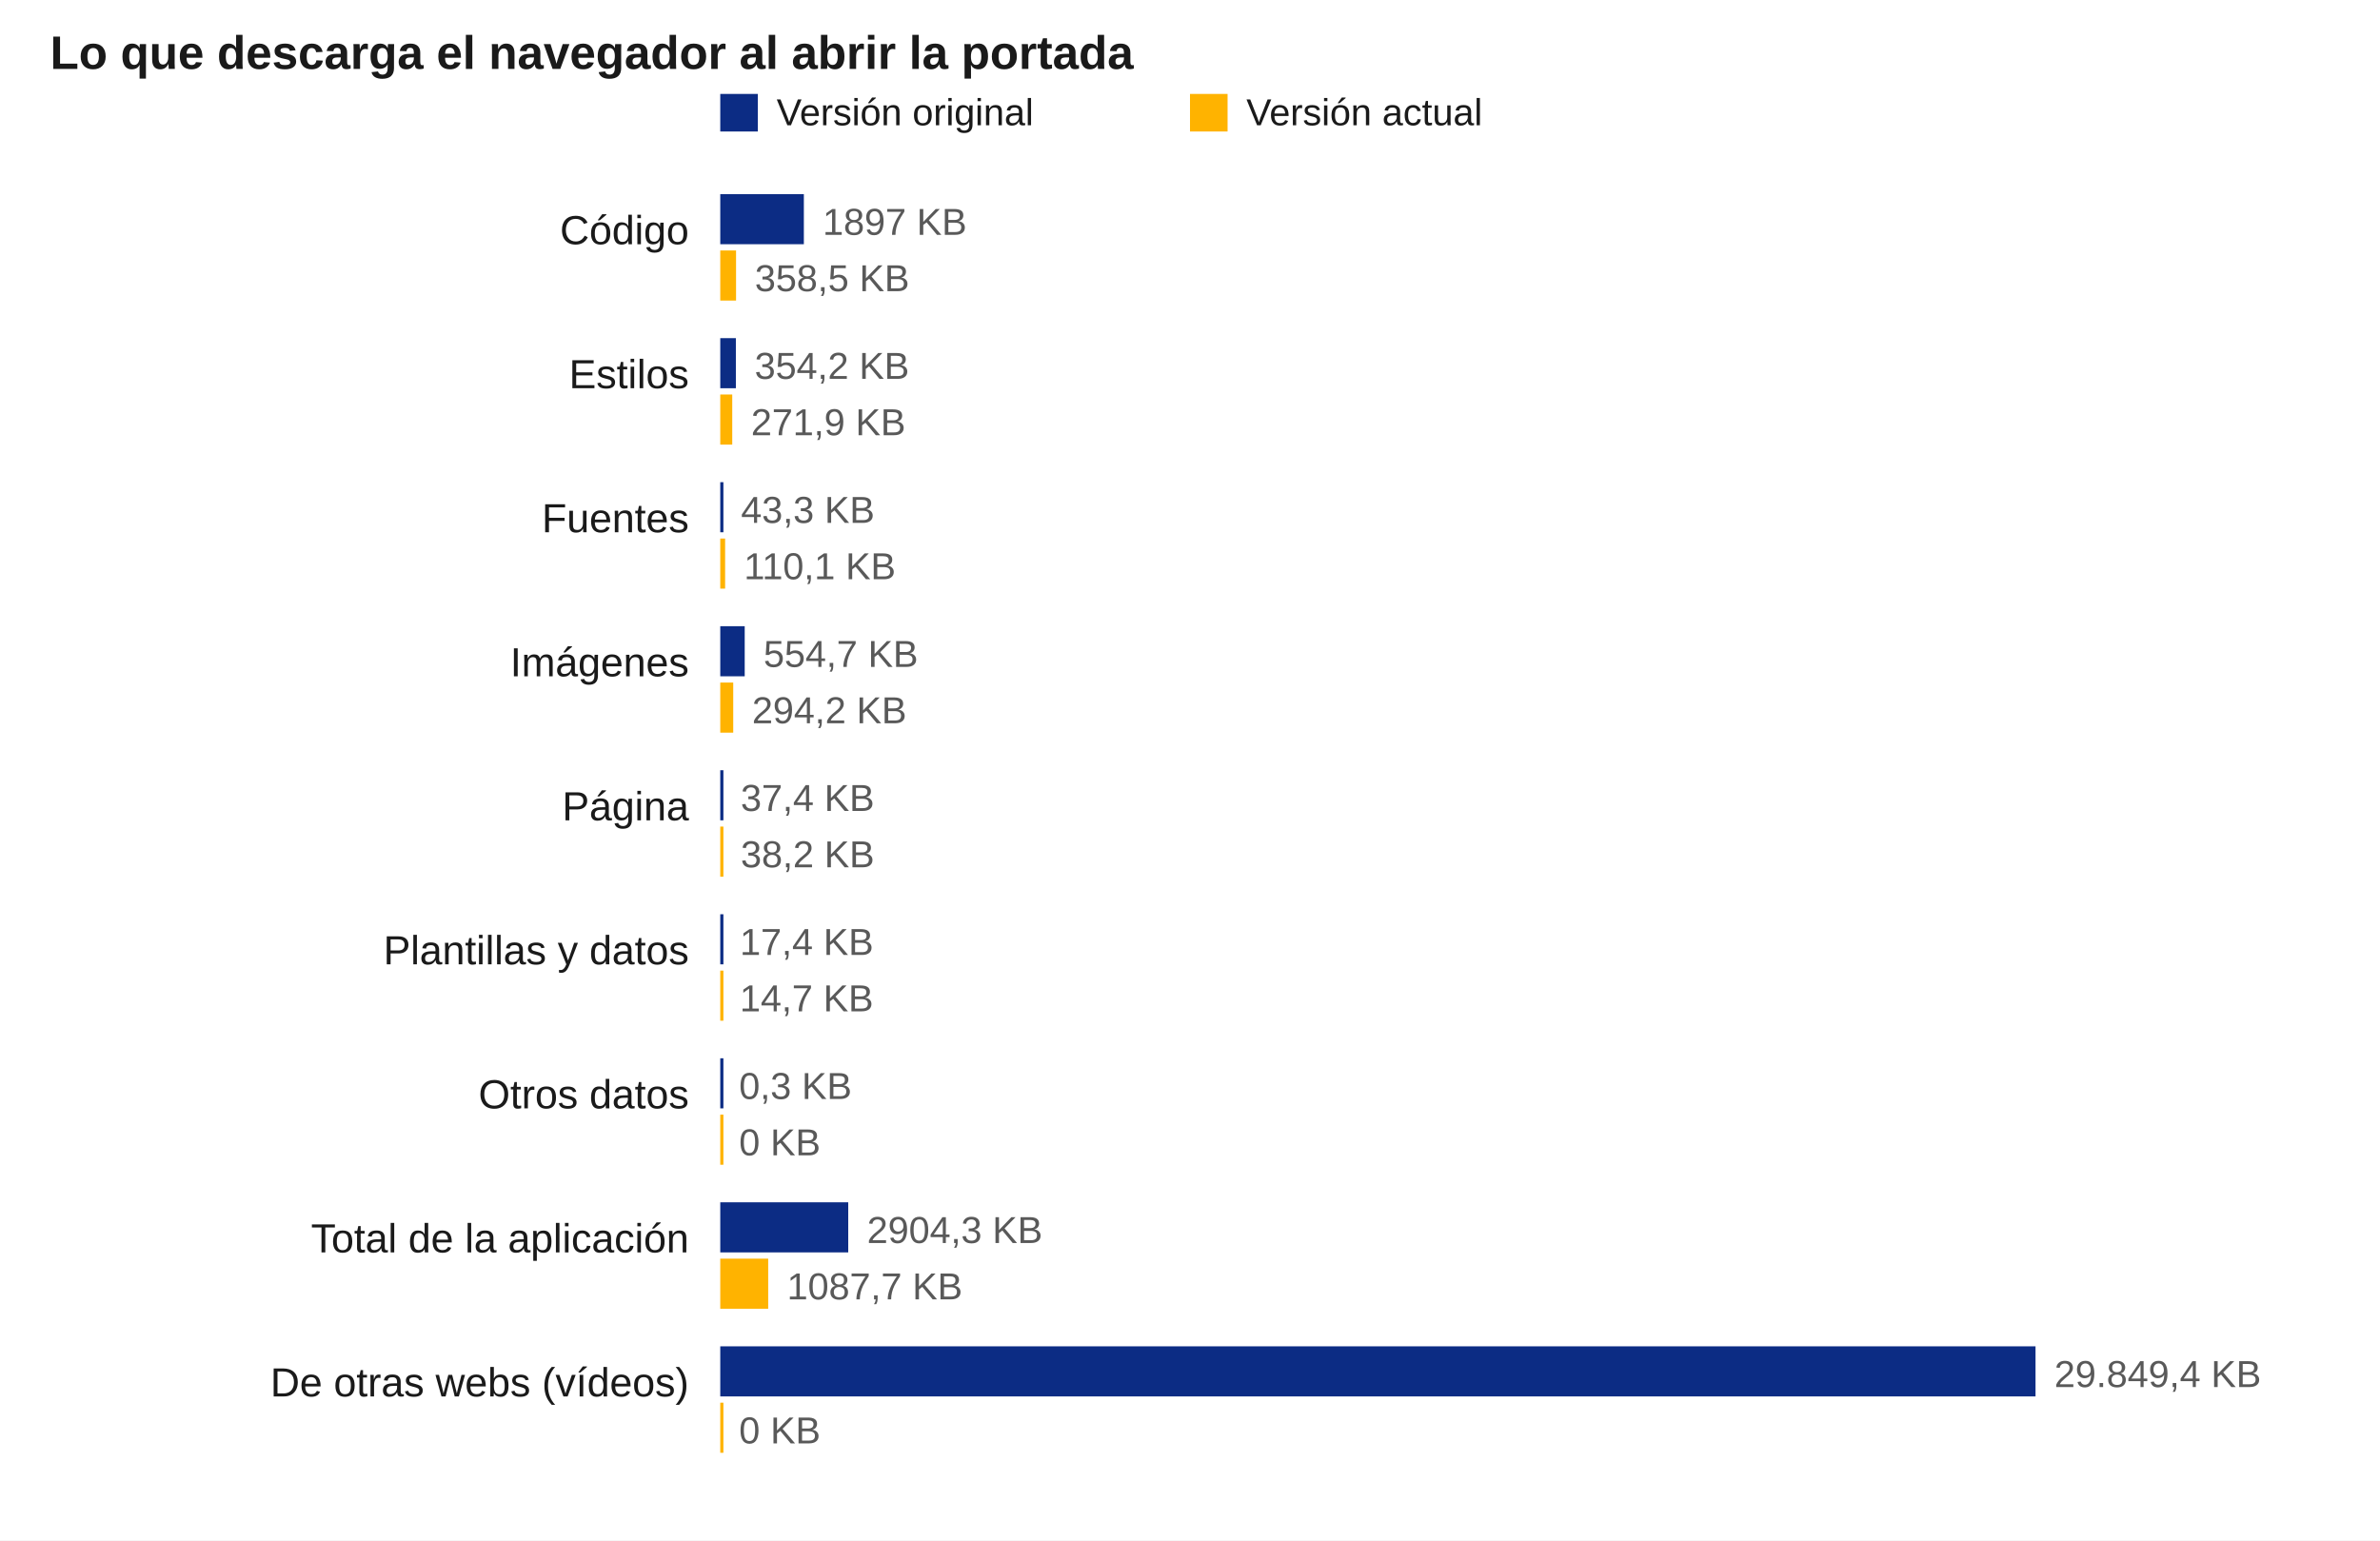
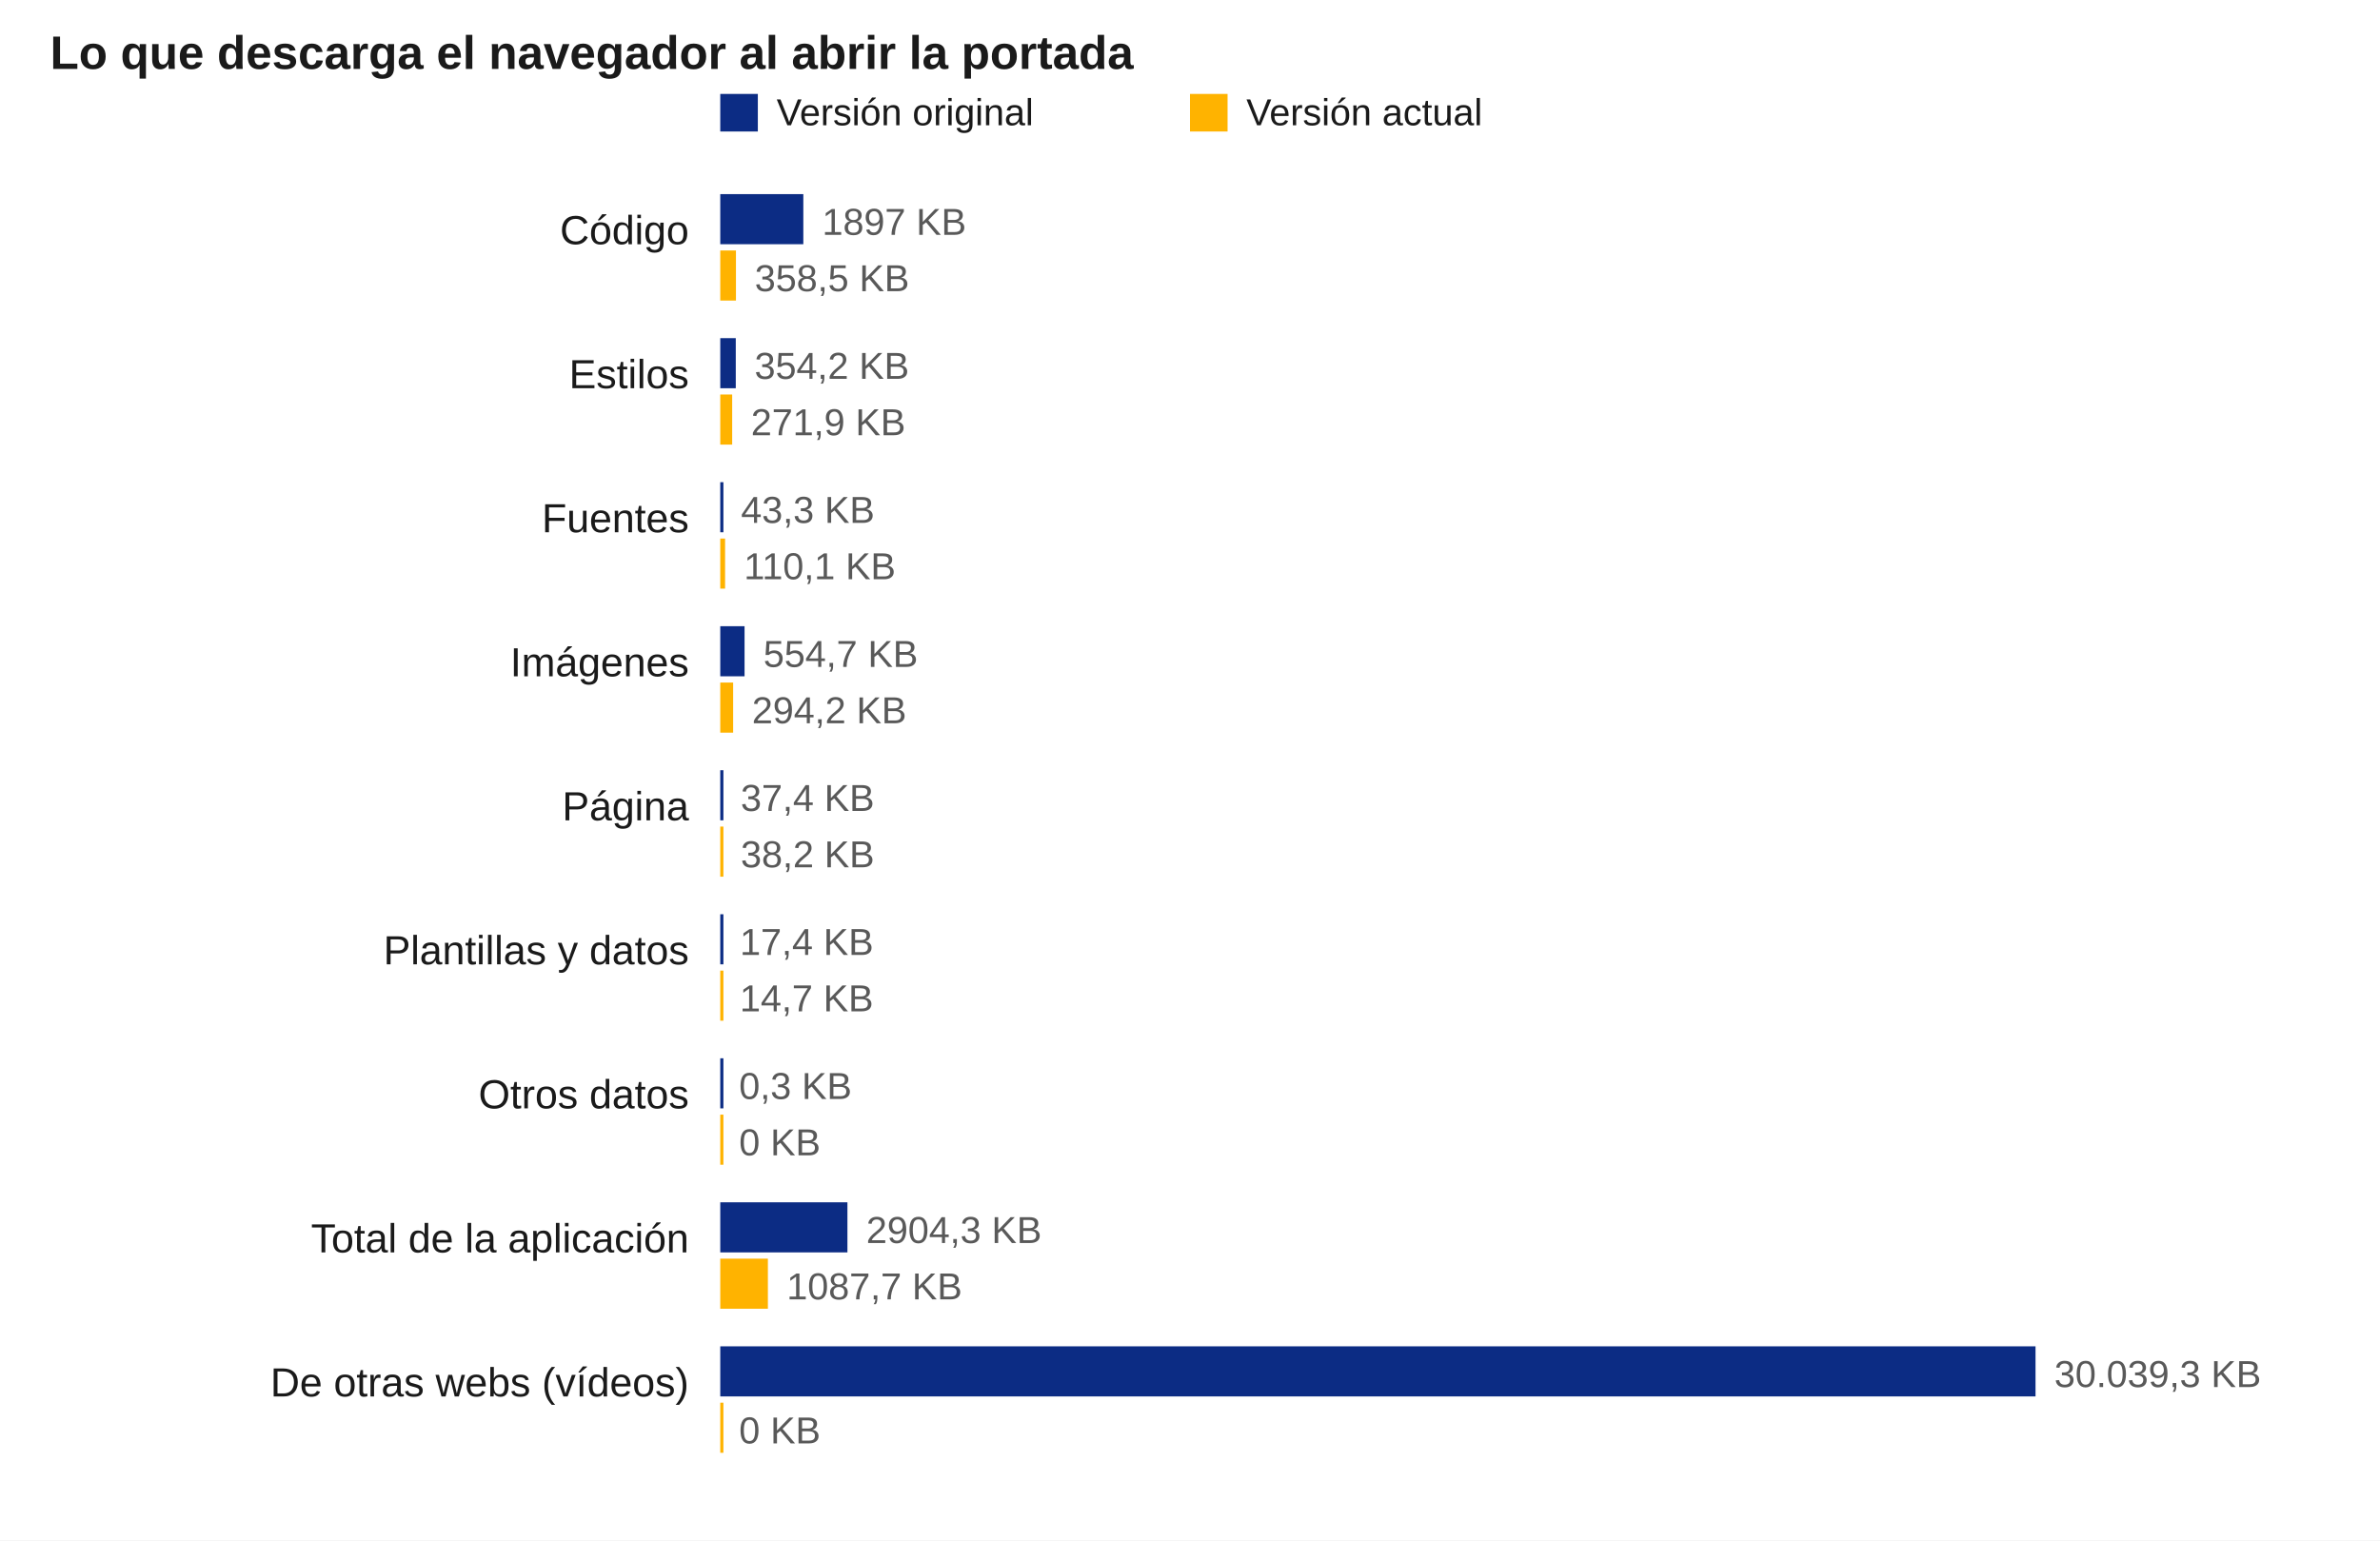
<svg xmlns="http://www.w3.org/2000/svg" width="760" height="492" viewBox="0 0 760 492" font-family="Arial, Liberation Sans, sans-serif">
  <rect width="100%" height="100%" fill="#FFFFFF" />
  <text x="16" y="22" font-size="15" font-weight="700" fill="#1A1A1A">Lo que descarga el navegador al abrir la portada</text>
  <rect x="230" y="30" width="12" height="12" fill="#0C2C84" />
  <text x="248" y="40" font-size="12" fill="#1A1A1A">Versión original</text>
  <rect x="380" y="30" width="12" height="12" fill="#FFB300" />
  <text x="398" y="40" font-size="12" fill="#1A1A1A">Versión actual</text>
  <text x="220" y="78" text-anchor="end" font-size="13" fill="#1A1A1A">Código</text>
-   <rect x="230" y="62" width="26.692" height="16" fill="#0C2C84" />
-   <text x="262.692" y="75" font-size="12" fill="#595959">1897 KB</text>
-   <rect x="230" y="80" width="5.044" height="16" fill="#FFB300" />
-   <text x="241.044" y="93" font-size="12" fill="#595959">358,5 KB</text>
+   <rect x="230" y="62" width="26.523" height="16" fill="#0C2C84" />
+   <text x="262.523" y="75" font-size="12" fill="#595959">1897 KB</text>
+   <rect x="230" y="80" width="5.012" height="16" fill="#FFB300" />
+   <text x="241.012" y="93" font-size="12" fill="#595959">358,5 KB</text>
  <text x="220" y="124" text-anchor="end" font-size="13" fill="#1A1A1A">Estilos</text>
-   <rect x="230" y="108" width="4.984" height="16" fill="#0C2C84" />
-   <text x="240.984" y="121" font-size="12" fill="#595959">354,2 KB</text>
-   <rect x="230" y="126" width="3.826" height="16" fill="#FFB300" />
-   <text x="239.826" y="139" font-size="12" fill="#595959">271,9 KB</text>
+   <rect x="230" y="108" width="4.952" height="16" fill="#0C2C84" />
+   <text x="240.952" y="121" font-size="12" fill="#595959">354,2 KB</text>
+   <rect x="230" y="126" width="3.802" height="16" fill="#FFB300" />
+   <text x="239.802" y="139" font-size="12" fill="#595959">271,9 KB</text>
  <text x="220" y="170" text-anchor="end" font-size="13" fill="#1A1A1A">Fuentes</text>
  <rect x="230" y="154" width="1" height="16" fill="#0C2C84" />
-   <text x="236.609" y="167" font-size="12" fill="#595959">43,3 KB</text>
-   <rect x="230" y="172" width="1.549" height="16" fill="#FFB300" />
-   <text x="237.549" y="185" font-size="12" fill="#595959">110,1 KB</text>
+   <text x="236.605" y="167" font-size="12" fill="#595959">43,3 KB</text>
+   <rect x="230" y="172" width="1.539" height="16" fill="#FFB300" />
+   <text x="237.539" y="185" font-size="12" fill="#595959">110,1 KB</text>
  <text x="220" y="216" text-anchor="end" font-size="13" fill="#1A1A1A">Imágenes</text>
-   <rect x="230" y="200" width="7.805" height="16" fill="#0C2C84" />
-   <text x="243.805" y="213" font-size="12" fill="#595959">554,7 KB</text>
-   <rect x="230" y="218" width="4.14" height="16" fill="#FFB300" />
-   <text x="240.14" y="231" font-size="12" fill="#595959">294,2 KB</text>
+   <rect x="230" y="200" width="7.756" height="16" fill="#0C2C84" />
+   <text x="243.756" y="213" font-size="12" fill="#595959">554,7 KB</text>
+   <rect x="230" y="218" width="4.113" height="16" fill="#FFB300" />
+   <text x="240.113" y="231" font-size="12" fill="#595959">294,2 KB</text>
  <text x="220" y="262" text-anchor="end" font-size="13" fill="#1A1A1A">Página</text>
  <rect x="230" y="246" width="1" height="16" fill="#0C2C84" />
-   <text x="236.526" y="259" font-size="12" fill="#595959">37,4 KB</text>
+   <text x="236.523" y="259" font-size="12" fill="#595959">37,4 KB</text>
  <rect x="230" y="264" width="1" height="16" fill="#FFB300" />
-   <text x="236.537" y="277" font-size="12" fill="#595959">38,2 KB</text>
+   <text x="236.534" y="277" font-size="12" fill="#595959">38,2 KB</text>
  <text x="220" y="308" text-anchor="end" font-size="13" fill="#1A1A1A">Plantillas y datos</text>
  <rect x="230" y="292" width="1" height="16" fill="#0C2C84" />
-   <text x="236.245" y="305" font-size="12" fill="#595959">17,4 KB</text>
+   <text x="236.243" y="305" font-size="12" fill="#595959">17,4 KB</text>
  <rect x="230" y="310" width="1" height="16" fill="#FFB300" />
-   <text x="236.207" y="323" font-size="12" fill="#595959">14,7 KB</text>
+   <text x="236.206" y="323" font-size="12" fill="#595959">14,7 KB</text>
  <text x="220" y="354" text-anchor="end" font-size="13" fill="#1A1A1A">Otros datos</text>
  <rect x="230" y="338" width="1" height="16" fill="#0C2C84" />
  <text x="236.004" y="351" font-size="12" fill="#595959">0,3 KB</text>
  <rect x="230" y="356" width="1" height="16" fill="#FFB300" />
  <text x="236" y="369" font-size="12" fill="#595959">0 KB</text>
  <text x="220" y="400" text-anchor="end" font-size="13" fill="#1A1A1A">Total de la aplicación</text>
-   <rect x="230" y="384" width="40.865" height="16" fill="#0C2C84" />
-   <text x="276.865" y="397" font-size="12" fill="#595959">2904,3 KB</text>
-   <rect x="230" y="402" width="15.305" height="16" fill="#FFB300" />
-   <text x="251.305" y="415" font-size="12" fill="#595959">1087,7 KB</text>
+   <rect x="230" y="384" width="40.607" height="16" fill="#0C2C84" />
+   <text x="276.607" y="397" font-size="12" fill="#595959">2904,3 KB</text>
+   <rect x="230" y="402" width="15.208" height="16" fill="#FFB300" />
+   <text x="251.208" y="415" font-size="12" fill="#595959">1087,7 KB</text>
  <text x="220" y="446" text-anchor="end" font-size="13" fill="#1A1A1A">De otras webs (vídeos)</text>
  <rect x="230" y="430" width="420" height="16" fill="#0C2C84" />
-   <text x="656" y="443" font-size="12" fill="#595959">29.849,4 KB</text>
+   <text x="656" y="443" font-size="12" fill="#595959">30.039,3 KB</text>
  <rect x="230" y="448" width="1" height="16" fill="#FFB300" />
  <text x="236" y="461" font-size="12" fill="#595959">0 KB</text>
</svg>
